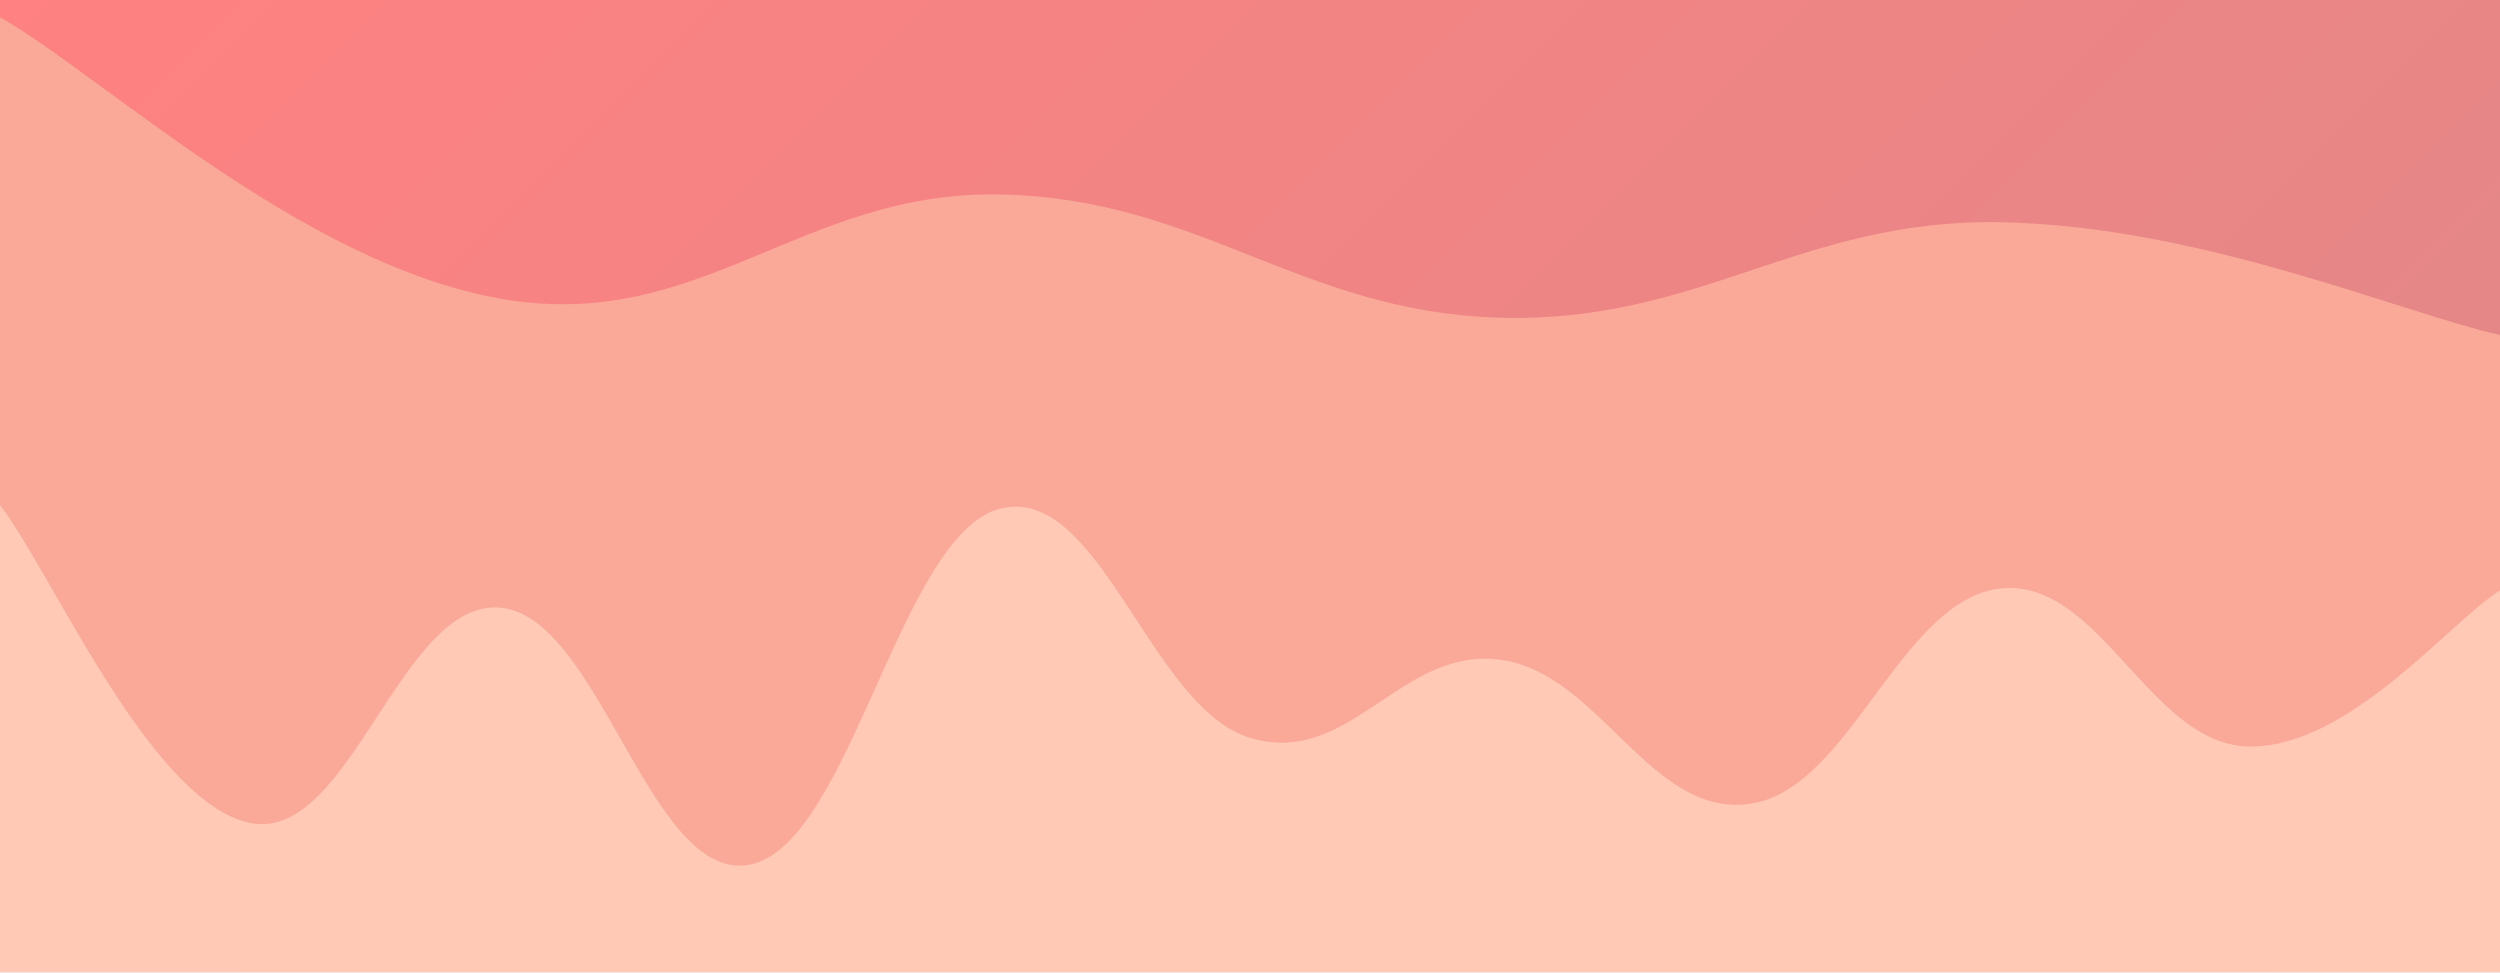
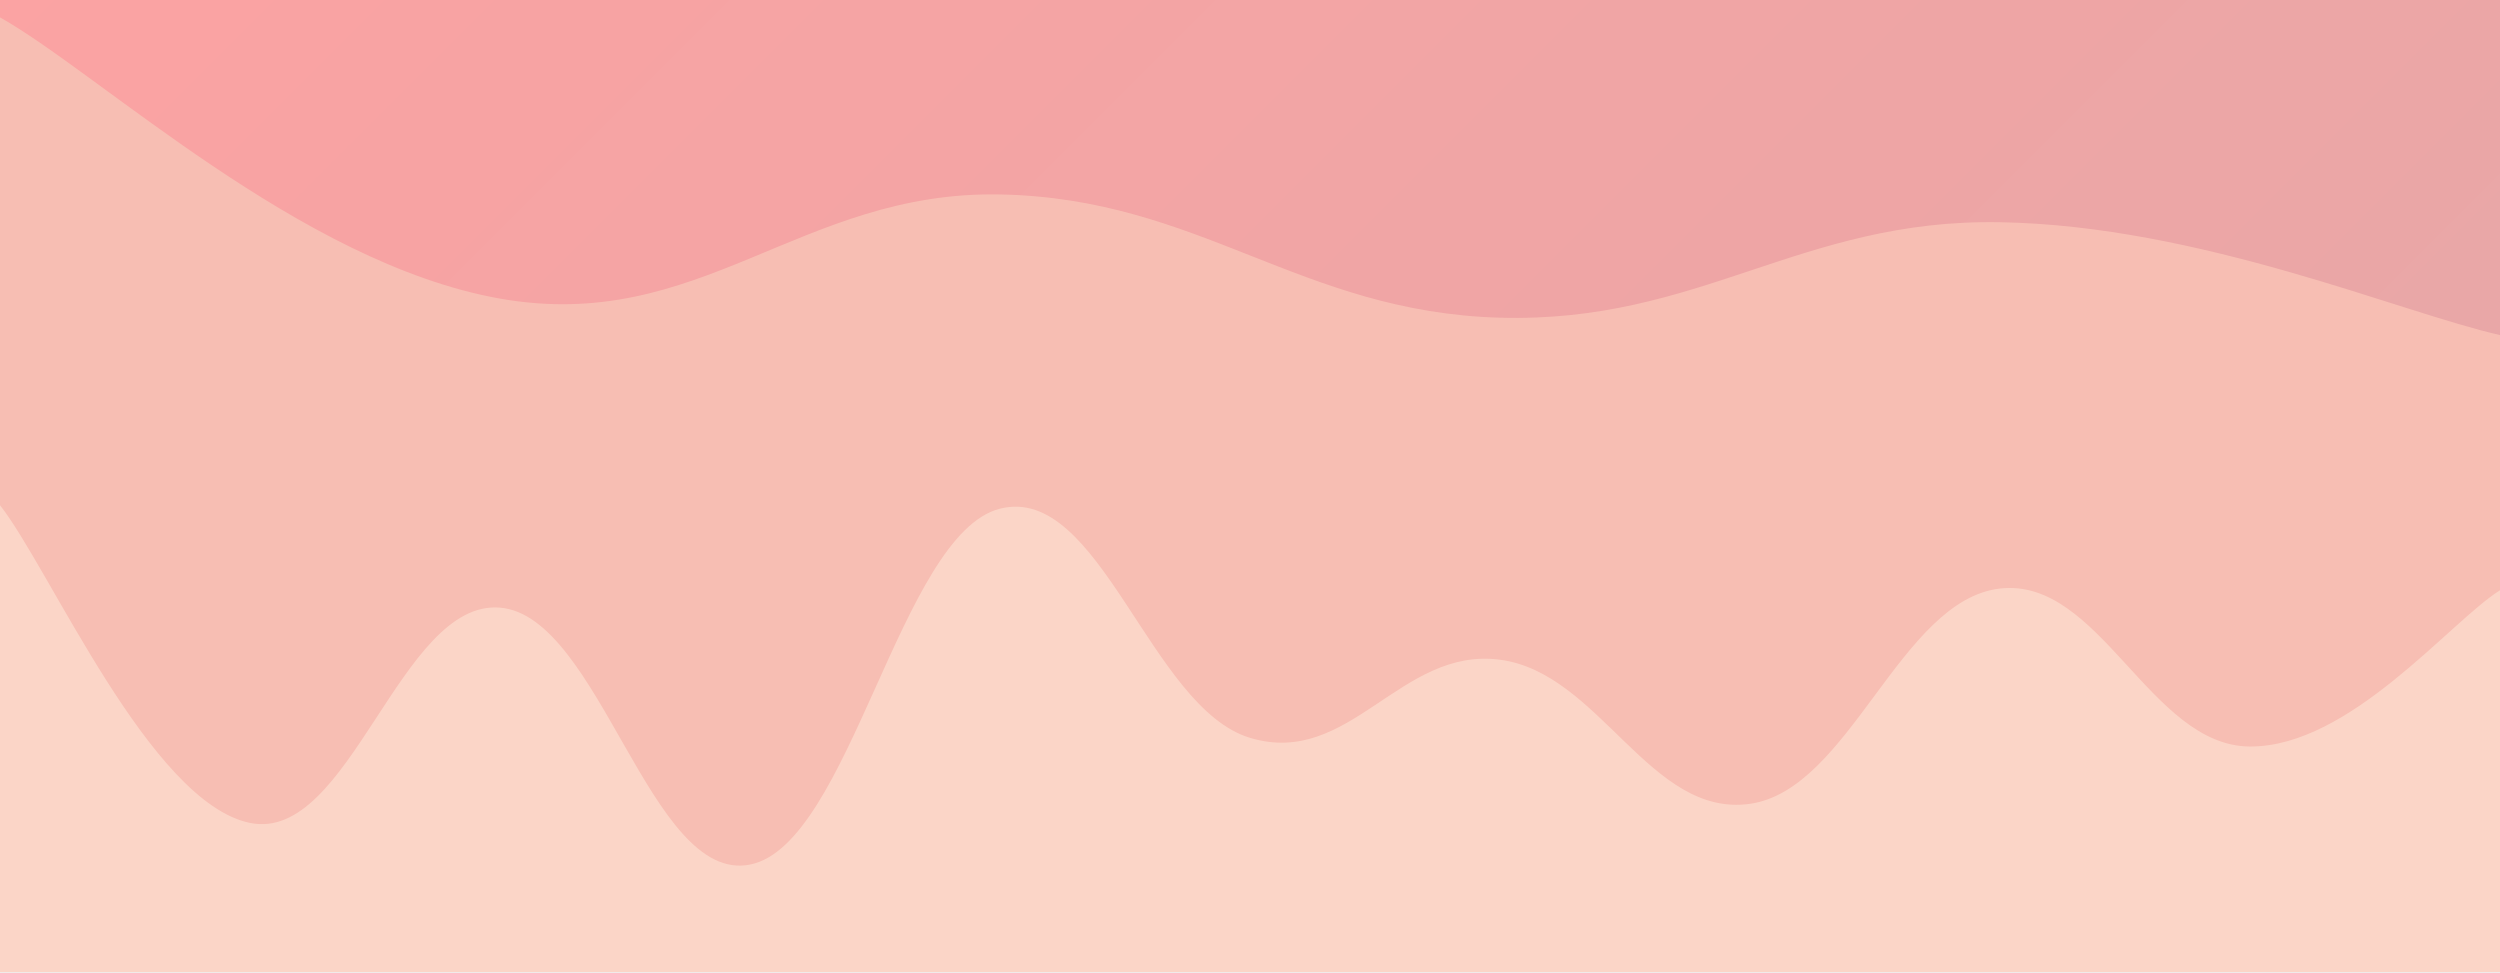
- <svg xmlns="http://www.w3.org/2000/svg" version="1.1" width="1440" height="560" preserveAspectRatio="none" viewBox="0 0 1440 560">
+ <svg xmlns="http://www.w3.org/2000/svg" version="1.1" width="1440" height="560" preserveAspectRatio="none" viewBox="0 0 1440 560" opacity="0.7">
  <g mask="url(&quot;#SvgjsMask3222&quot;)" fill="none">
    <rect width="1440" height="560" x="0" y="0" fill="url(#SvgjsLinearGradient3223)" />
    <path d="M 0,10 C 57.6,42.4 172.8,151.6 288,172 C 403.2,192.4 460.8,109.8 576,112 C 691.2,114.2 748.8,179.8 864,183 C 979.2,186.2 1036.8,126 1152,128 C 1267.2,130 1382.4,180 1440,193L1440 560L0 560z" fill="rgba(250, 168, 152, 1)" />
    <path d="M 0,291 C 28.8,327.6 86.4,462.2 144,474 C 201.6,485.8 230.4,345.2 288,350 C 345.6,354.8 374.4,509.4 432,498 C 489.6,486.6 518.4,307.6 576,293 C 633.6,278.4 662.4,407.6 720,425 C 777.6,442.4 806.4,372.4 864,380 C 921.6,387.6 950.4,471.2 1008,463 C 1065.6,454.8 1094.4,345.6 1152,339 C 1209.6,332.4 1238.4,429.8 1296,430 C 1353.6,430.2 1411.2,358 1440,340L1440 560L0 560z" fill="rgba(255, 201, 181, 1)" />
  </g>
  <defs>
    <mask id="SvgjsMask3222">
      <rect width="1440" height="560" fill="#ffffff" />
    </mask>
    <linearGradient x1="15.28%" y1="-39.29%" x2="84.72%" y2="139.29%" gradientUnits="userSpaceOnUse" id="SvgjsLinearGradient3223">
      <stop stop-color="rgba(255, 129, 129, 1)" offset="0" />
      <stop stop-color="rgba(224, 136, 136, 1)" offset="0.98" />
    </linearGradient>
  </defs>
</svg>
